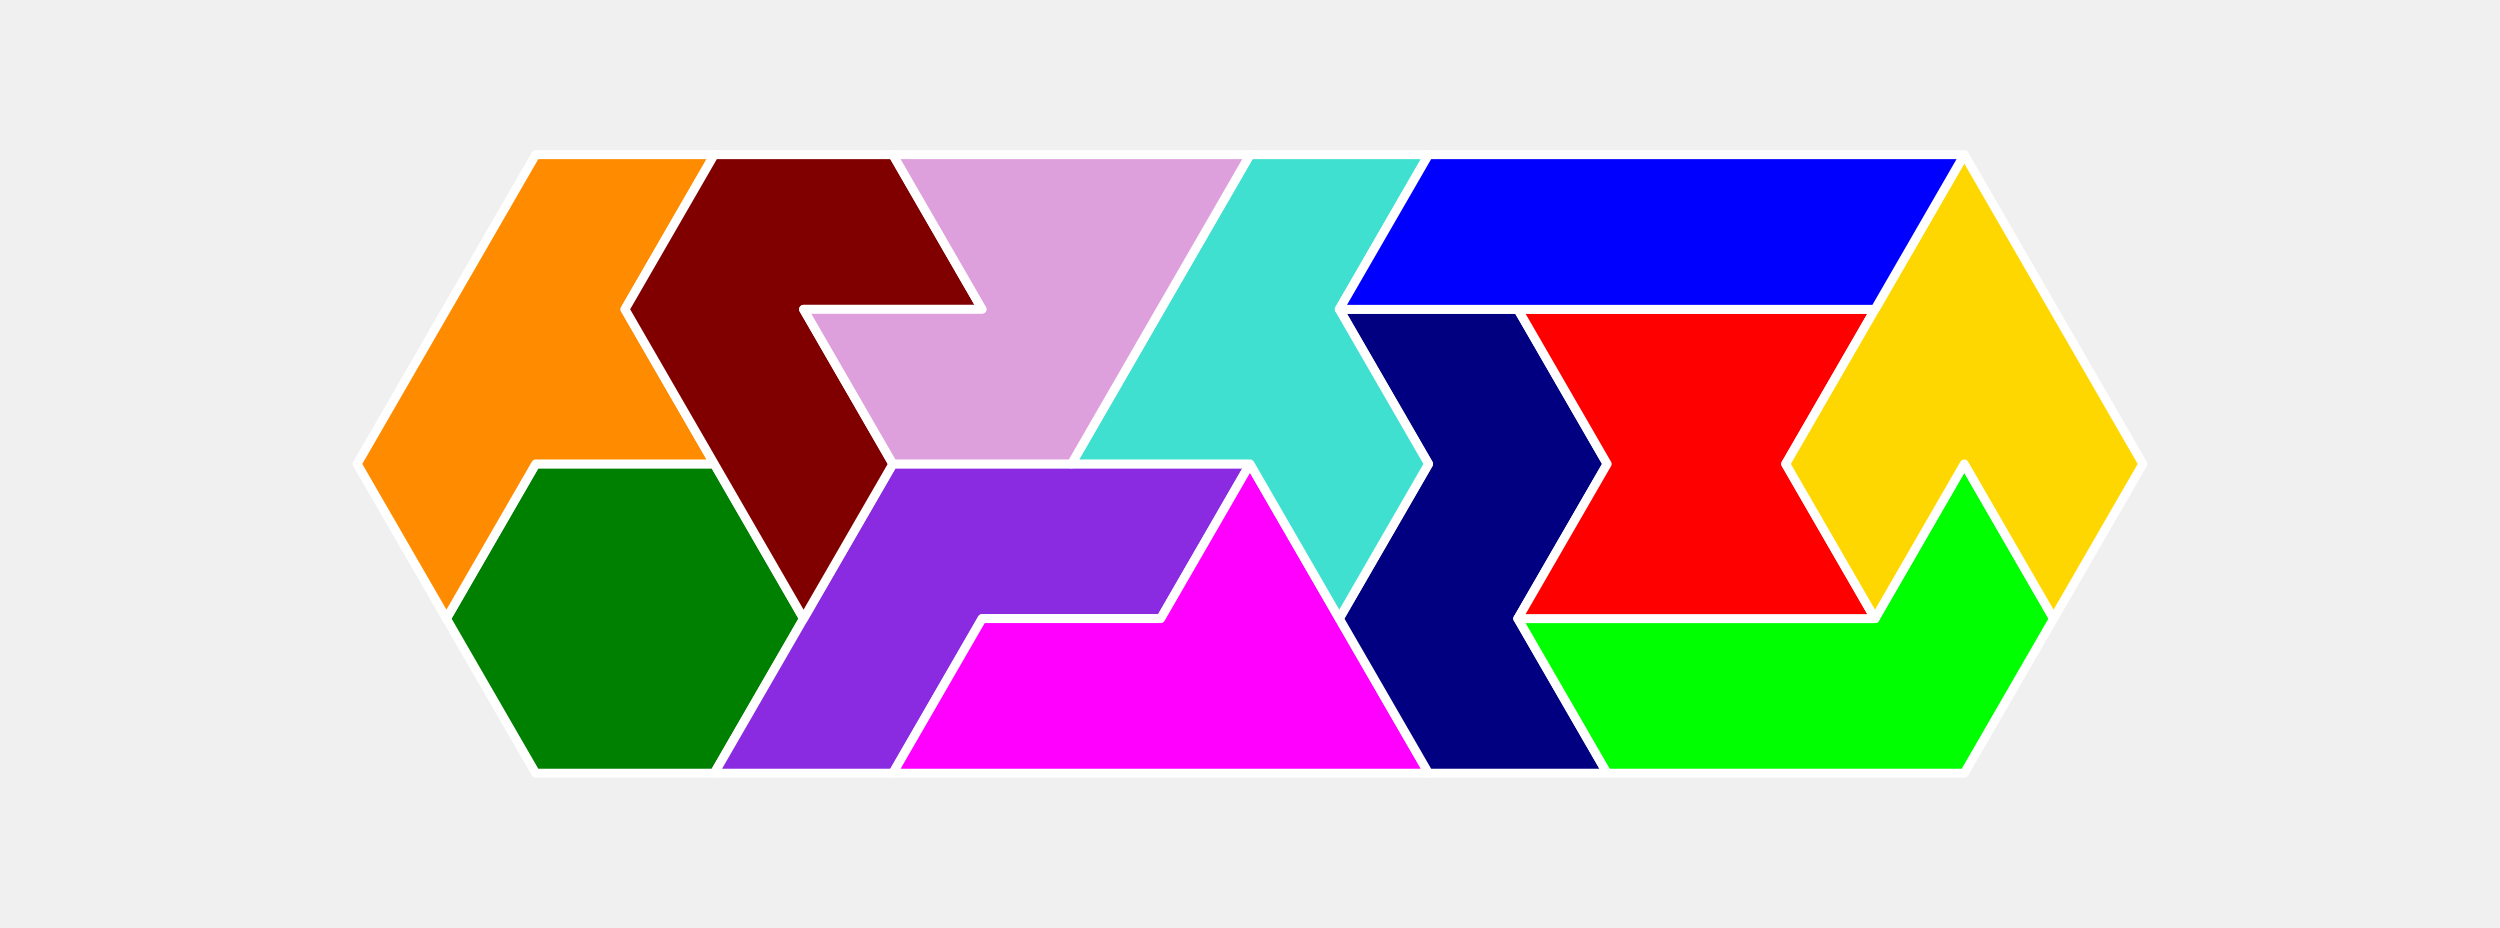
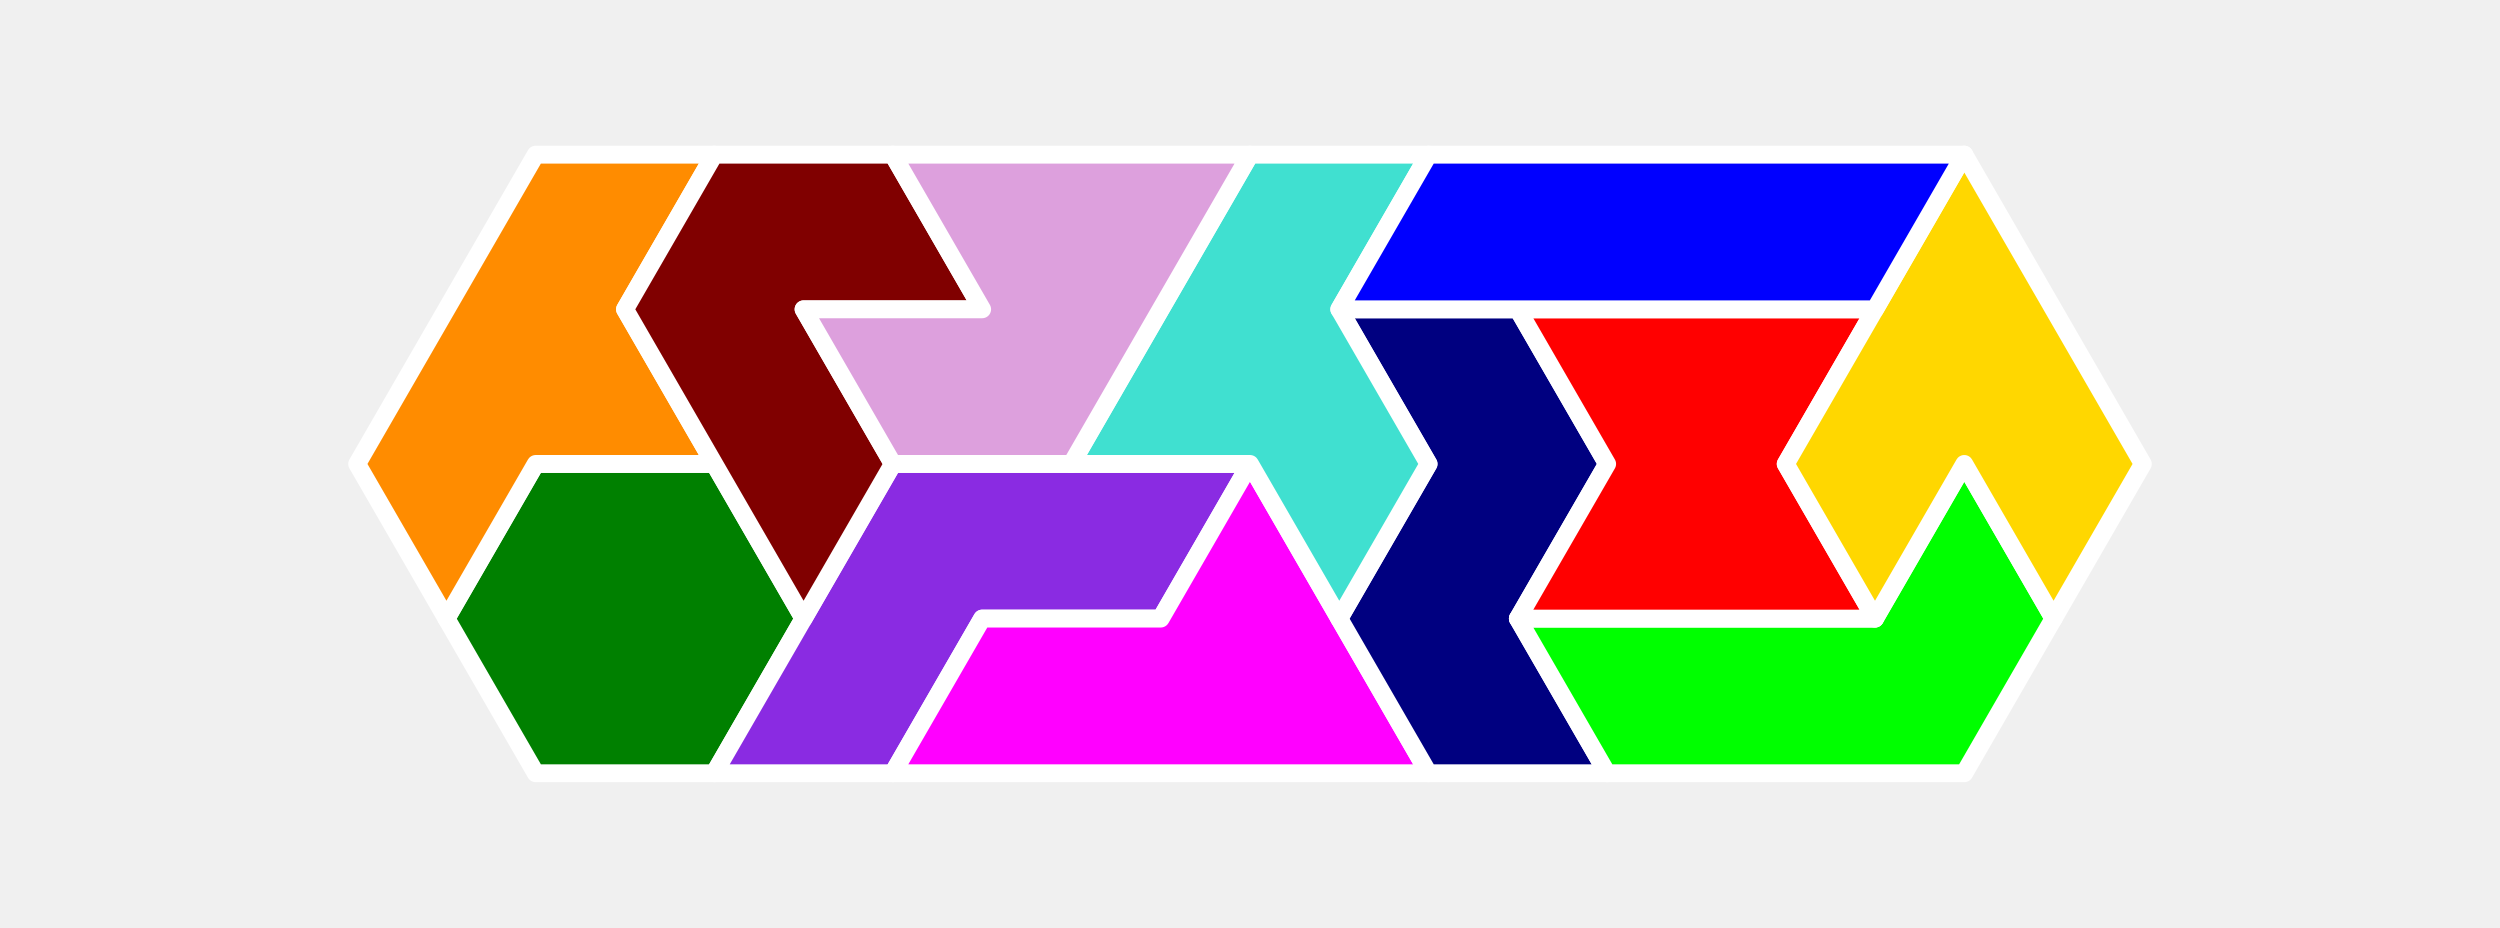
<svg xmlns="http://www.w3.org/2000/svg" width="140.0" height="51.962" viewBox="0 0 140.0 51.962">
  <g>
-     <polygon fill="green" stroke="white" stroke-width="0.5" stroke-linejoin="round" points="25.000,34.641 30.000,43.301 40.000,43.301 45.000,34.641 40.000,25.981 30.000,25.981">
+     <polygon fill="green" stroke="white" stroke-width="1" stroke-linejoin="round" points="25.000,34.641 30.000,43.301 40.000,43.301 45.000,34.641 40.000,25.981 30.000,25.981">
</polygon>
-     <polygon fill="blueviolet" stroke="white" stroke-width="0.5" stroke-linejoin="round" points="40.000,43.301 50.000,43.301 55.000,34.641 65.000,34.641 70.000,25.981 50.000,25.981">
+     <polygon fill="blueviolet" stroke="white" stroke-width="1" stroke-linejoin="round" points="40.000,43.301 50.000,43.301 55.000,34.641 65.000,34.641 70.000,25.981 50.000,25.981">
</polygon>
-     <polygon fill="magenta" stroke="white" stroke-width="0.5" stroke-linejoin="round" points="50.000,43.301 80.000,43.301 70.000,25.981 65.000,34.641 55.000,34.641">
+     <polygon fill="magenta" stroke="white" stroke-width="1" stroke-linejoin="round" points="50.000,43.301 80.000,43.301 70.000,25.981 65.000,34.641 55.000,34.641">
</polygon>
-     <polygon fill="navy" stroke="white" stroke-width="0.5" stroke-linejoin="round" points="75.000,34.641 80.000,43.301 90.000,43.301 85.000,34.641 90.000,25.981 85.000,17.321 75.000,17.321 80.000,25.981">
+     <polygon fill="navy" stroke="white" stroke-width="1" stroke-linejoin="round" points="75.000,34.641 80.000,43.301 90.000,43.301 85.000,34.641 90.000,25.981 85.000,17.321 75.000,17.321 80.000,25.981">
</polygon>
-     <polygon fill="lime" stroke="white" stroke-width="0.5" stroke-linejoin="round" points="85.000,34.641 90.000,43.301 110.000,43.301 115.000,34.641 110.000,25.981 105.000,34.641">
+     <polygon fill="lime" stroke="white" stroke-width="1" stroke-linejoin="round" points="85.000,34.641 90.000,43.301 110.000,43.301 115.000,34.641 110.000,25.981 105.000,34.641">
</polygon>
-     <polygon fill="darkorange" stroke="white" stroke-width="0.5" stroke-linejoin="round" points="20.000,25.981 25.000,34.641 30.000,25.981 40.000,25.981 35.000,17.321 40.000,8.660 30.000,8.660">
+     <polygon fill="darkorange" stroke="white" stroke-width="1" stroke-linejoin="round" points="20.000,25.981 25.000,34.641 30.000,25.981 40.000,25.981 35.000,17.321 40.000,8.660 30.000,8.660">
</polygon>
-     <polygon fill="maroon" stroke="white" stroke-width="0.5" stroke-linejoin="round" points="40.000,25.981 45.000,34.641 50.000,25.981 45.000,17.321 55.000,17.321 50.000,8.660 40.000,8.660 35.000,17.321">
+     <polygon fill="maroon" stroke="white" stroke-width="1" stroke-linejoin="round" points="40.000,25.981 45.000,34.641 50.000,25.981 45.000,17.321 55.000,17.321 50.000,8.660 40.000,8.660 35.000,17.321">
</polygon>
-     <polygon fill="turquoise" stroke="white" stroke-width="0.5" stroke-linejoin="round" points="70.000,25.981 75.000,34.641 80.000,25.981 75.000,17.321 80.000,8.660 70.000,8.660 60.000,25.981">
+     <polygon fill="turquoise" stroke="white" stroke-width="1" stroke-linejoin="round" points="70.000,25.981 75.000,34.641 80.000,25.981 75.000,17.321 80.000,8.660 70.000,8.660 60.000,25.981">
</polygon>
-     <polygon fill="red" stroke="white" stroke-width="0.5" stroke-linejoin="round" points="85.000,34.641 105.000,34.641 100.000,25.981 105.000,17.321 85.000,17.321 90.000,25.981">
+     <polygon fill="red" stroke="white" stroke-width="1" stroke-linejoin="round" points="85.000,34.641 105.000,34.641 100.000,25.981 105.000,17.321 85.000,17.321 90.000,25.981">
</polygon>
-     <polygon fill="gold" stroke="white" stroke-width="0.5" stroke-linejoin="round" points="100.000,25.981 105.000,34.641 110.000,25.981 115.000,34.641 120.000,25.981 110.000,8.660">
+     <polygon fill="gold" stroke="white" stroke-width="1" stroke-linejoin="round" points="100.000,25.981 105.000,34.641 110.000,25.981 115.000,34.641 120.000,25.981 110.000,8.660">
</polygon>
-     <polygon fill="plum" stroke="white" stroke-width="0.5" stroke-linejoin="round" points="45.000,17.321 50.000,25.981 60.000,25.981 70.000,8.660 50.000,8.660 55.000,17.321">
+     <polygon fill="plum" stroke="white" stroke-width="1" stroke-linejoin="round" points="45.000,17.321 50.000,25.981 60.000,25.981 70.000,8.660 50.000,8.660 55.000,17.321">
</polygon>
-     <polygon fill="blue" stroke="white" stroke-width="0.5" stroke-linejoin="round" points="75.000,17.321 105.000,17.321 110.000,8.660 80.000,8.660">
+     <polygon fill="blue" stroke="white" stroke-width="1" stroke-linejoin="round" points="75.000,17.321 105.000,17.321 110.000,8.660 80.000,8.660">
</polygon>
  </g>
</svg>
